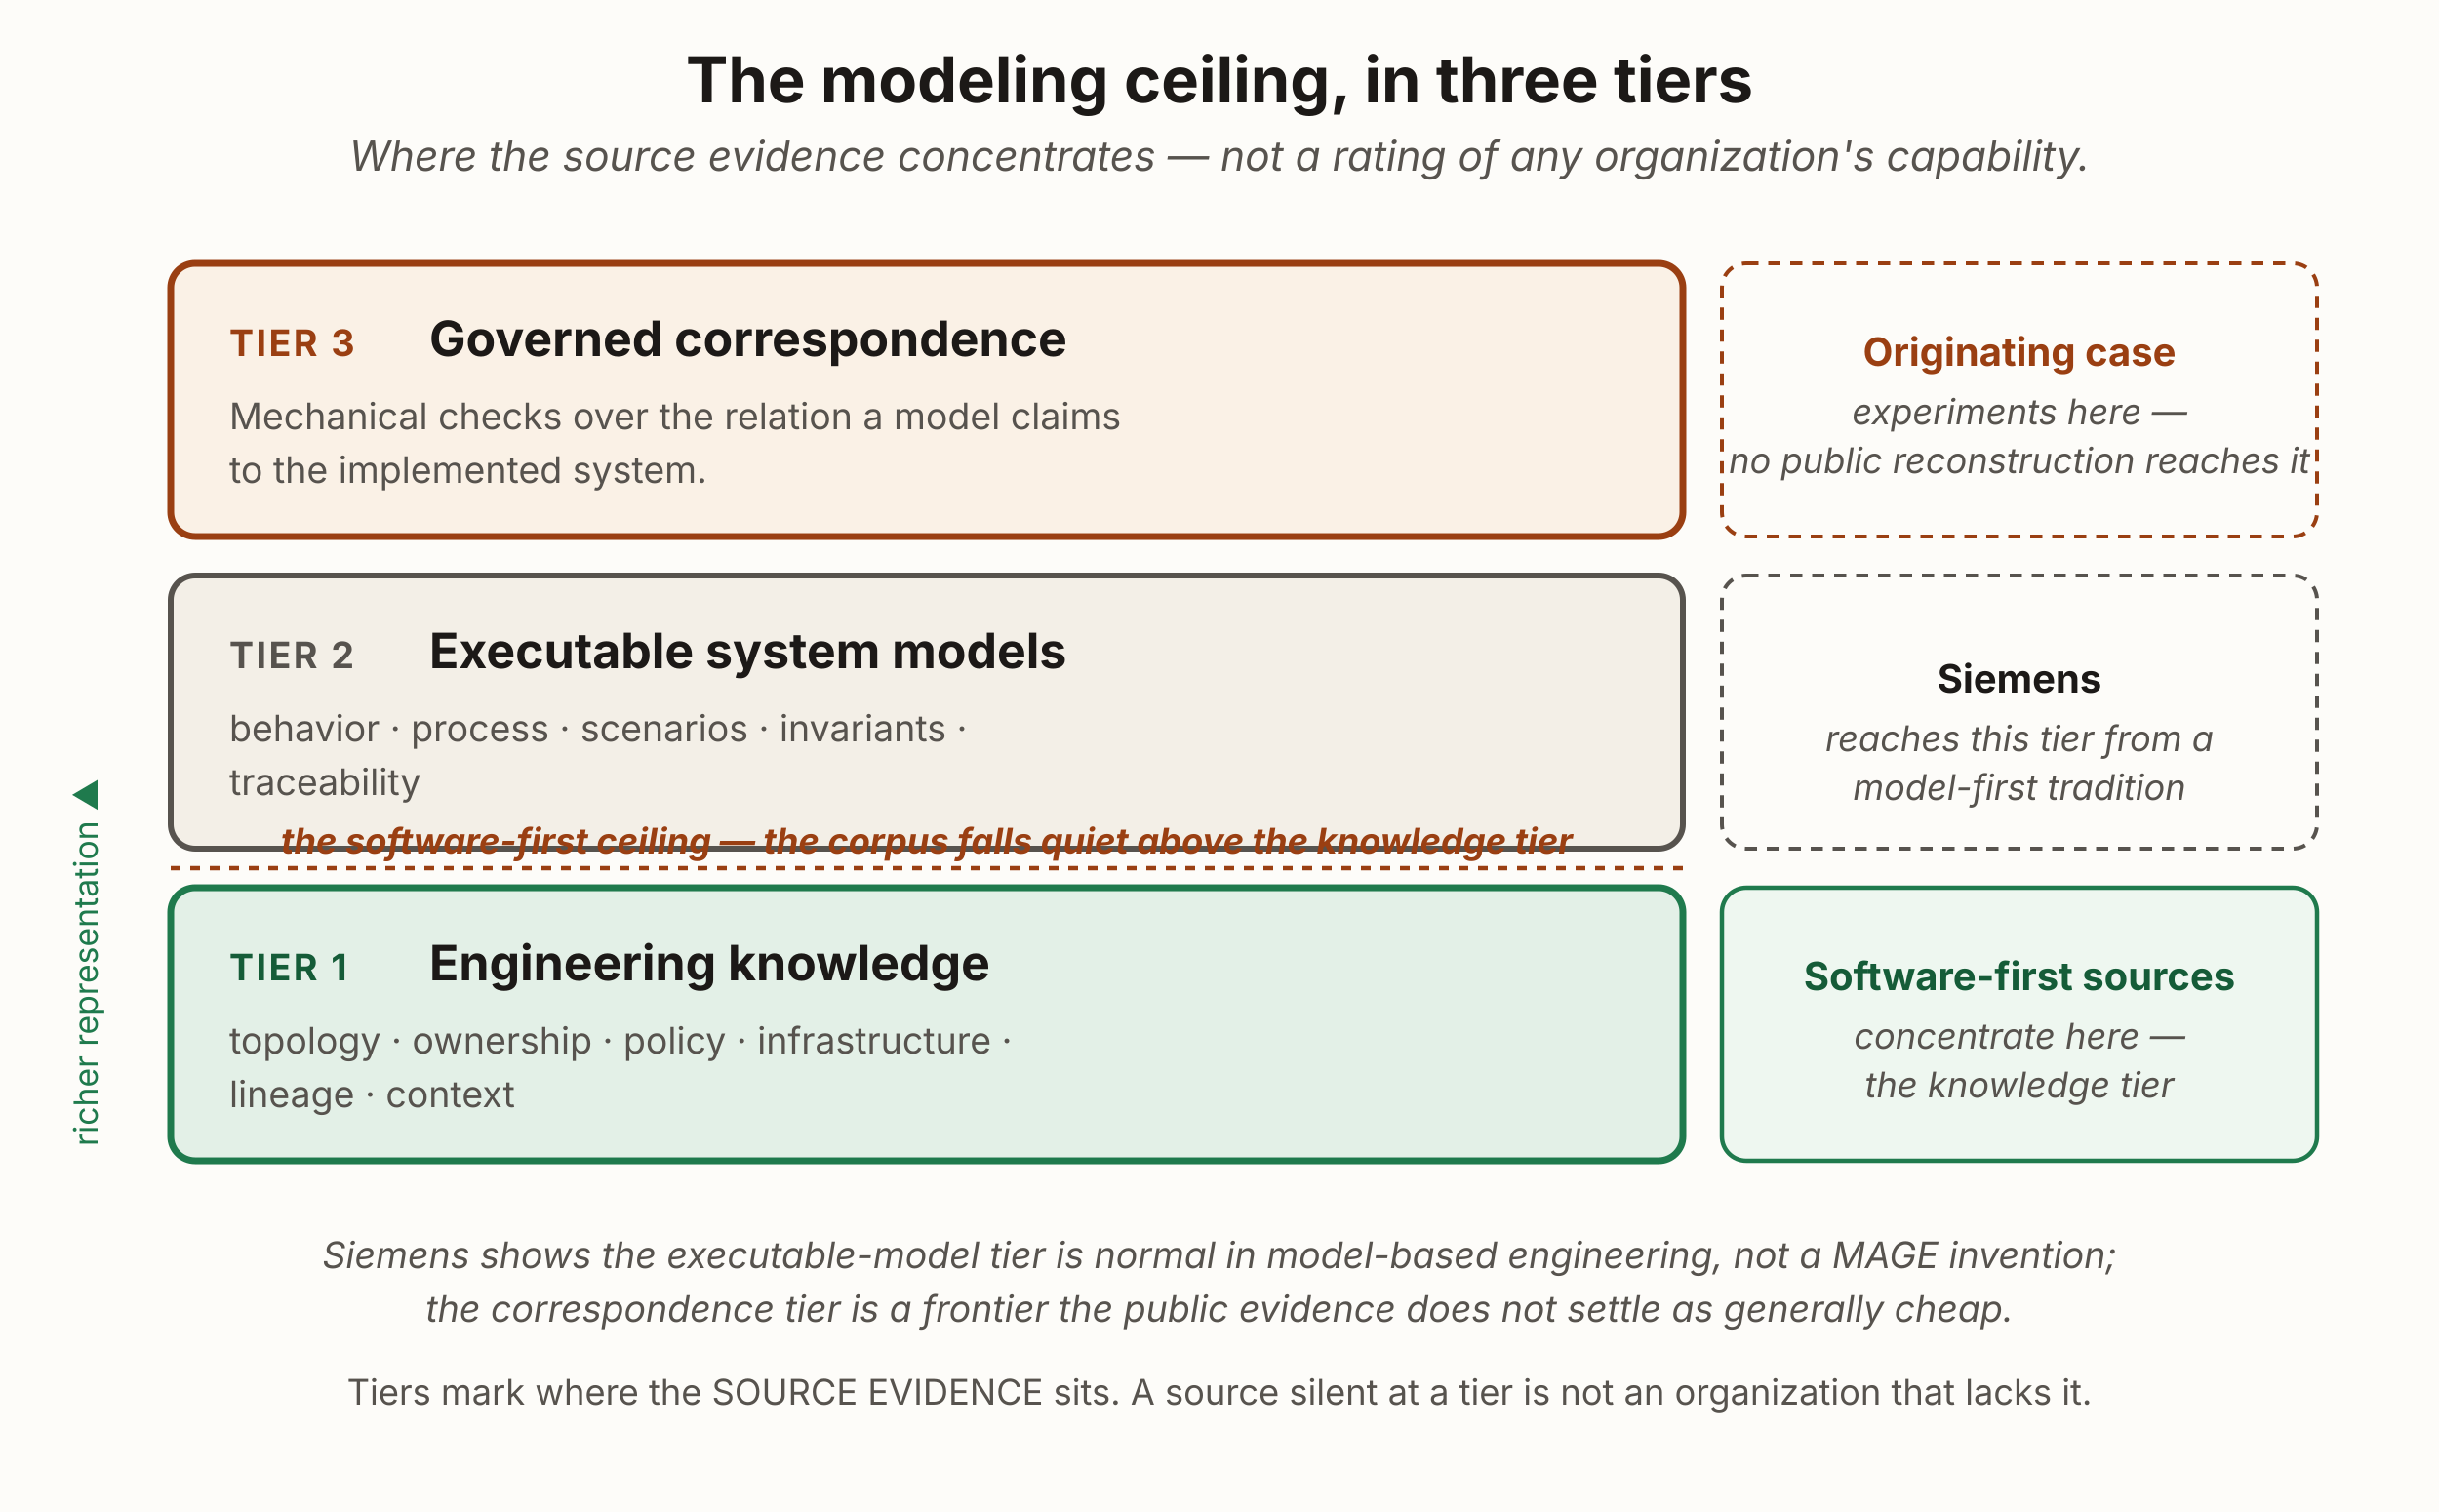
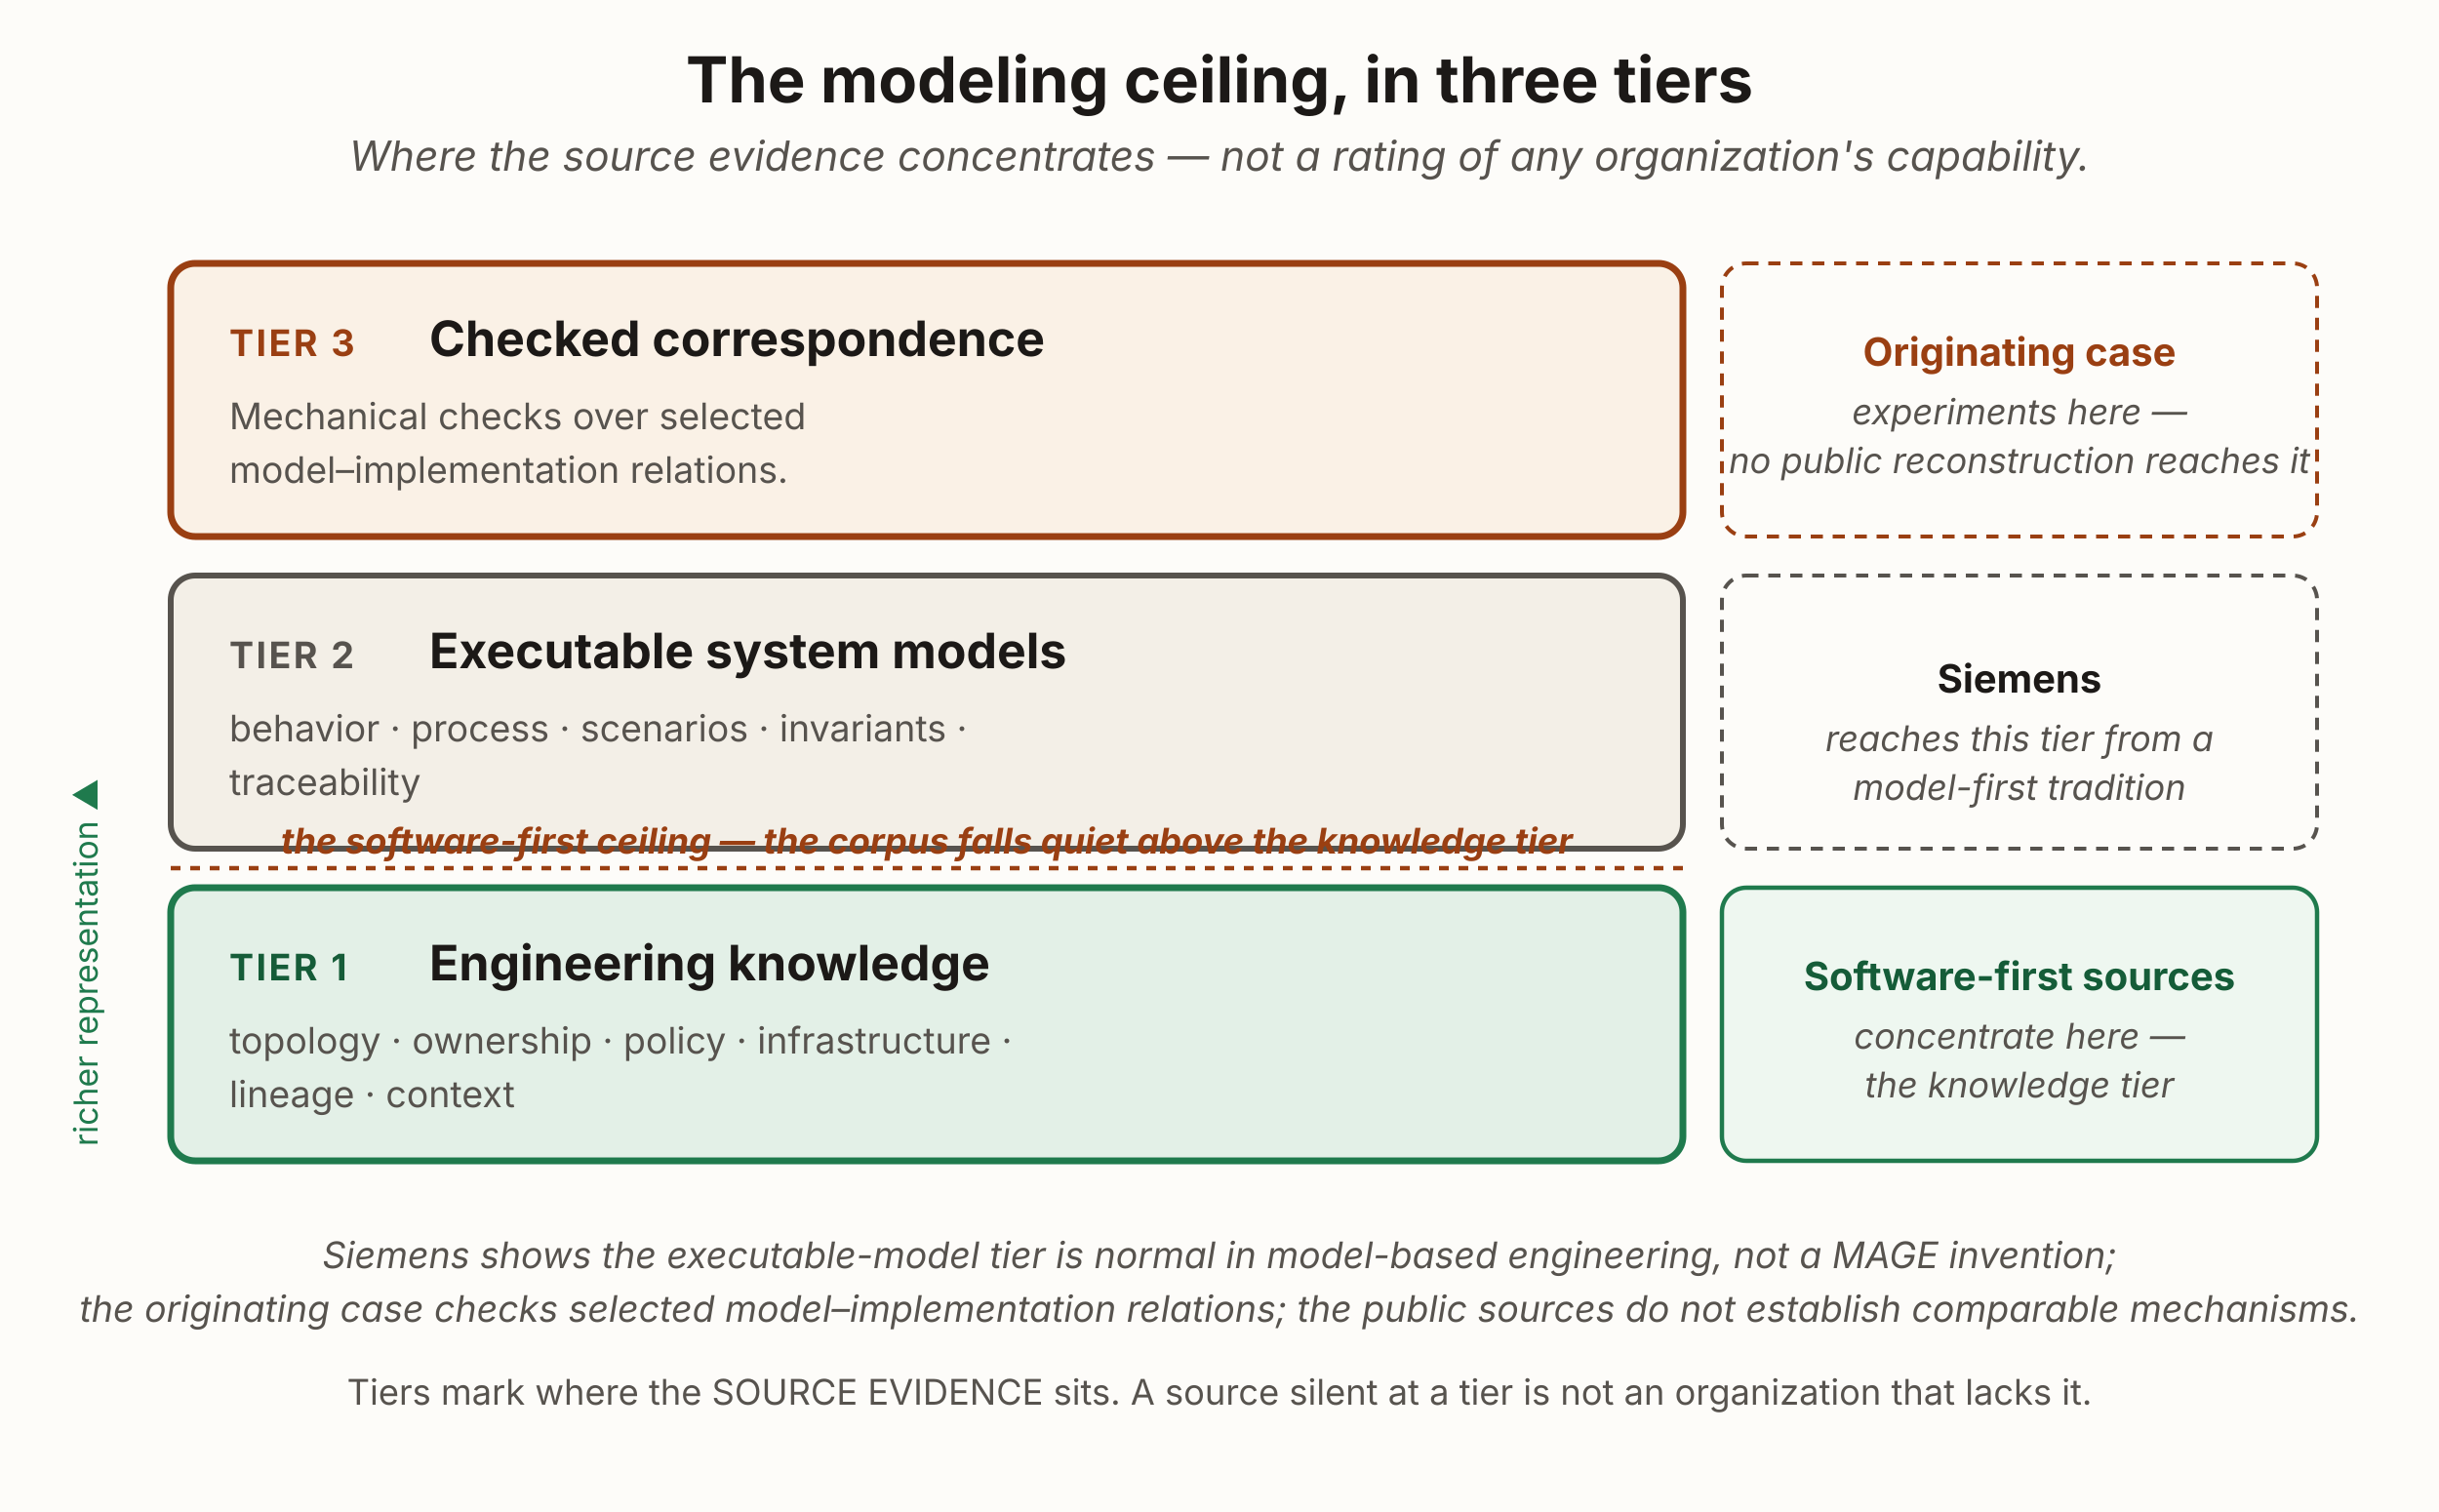
<svg xmlns="http://www.w3.org/2000/svg" viewBox="0 0 1000 620" width="1000" height="620" role="group" aria-labelledby="mctTitle mctDesc" font-family="'Source Sans 3', -apple-system, 'Segoe UI', sans-serif">
  <rect x="0" y="0" width="1000" height="620" fill="#fdfcf9" />
  <text x="500" y="42" text-anchor="middle" font-size="26" font-weight="700" fill="#1c1917">The modeling ceiling, in three tiers</text>
  <text x="500" y="70" text-anchor="middle" font-size="17" font-style="italic" fill="#57534e">Where the source evidence concentrates — not a rating of any organization's capability.</text>
  <rect x="70" y="108" width="620" height="112" rx="10" fill="#faf1e6" stroke="#9a3f12" stroke-width="2.8" />
  <text x="94" y="146" font-size="15" font-weight="700" letter-spacing="1" fill="#9a3f12">TIER 3</text>
-   <text x="176" y="146" font-size="20" font-weight="700" fill="#1c1917">Governed correspondence</text>
-   <text x="94" y="176" font-size="15" fill="#57534e">Mechanical checks over the relation a model claims</text>
-   <text x="94" y="198" font-size="15" fill="#57534e">to the implemented system.</text>
+   <text x="176" y="146" font-size="20" font-weight="700" fill="#1c1917">Checked correspondence</text>
+   <text x="94" y="176" font-size="15" fill="#57534e">Mechanical checks over selected</text>
+   <text x="94" y="198" font-size="15" fill="#57534e">model–implementation relations.</text>
  <rect x="706" y="108" width="244" height="112" rx="10" fill="#fdfcf9" stroke="#9a3f12" stroke-width="1.6" stroke-dasharray="5 4" />
  <text x="828" y="150" text-anchor="middle" font-size="16" font-weight="700" fill="#9a3f12">Originating case</text>
  <text x="828" y="174" text-anchor="middle" font-size="14.5" font-style="italic" fill="#57534e">experiments here —</text>
  <text x="828" y="194" text-anchor="middle" font-size="14.5" font-style="italic" fill="#57534e">no public reconstruction reaches it</text>
  <rect x="70" y="236" width="620" height="112" rx="10" fill="#f3efe7" stroke="#57534e" stroke-width="2.4" />
  <text x="94" y="274" font-size="15" font-weight="700" letter-spacing="1" fill="#57534e">TIER 2</text>
  <text x="176" y="274" font-size="20" font-weight="700" fill="#1c1917">Executable system models</text>
  <text x="94" y="304" font-size="15" fill="#57534e">behavior · process · scenarios · invariants ·</text>
  <text x="94" y="326" font-size="15" fill="#57534e">traceability</text>
  <rect x="706" y="236" width="244" height="112" rx="10" fill="#fdfcf9" stroke="#57534e" stroke-width="1.6" stroke-dasharray="5 4" />
  <text x="828" y="284" text-anchor="middle" font-size="16" font-weight="700" fill="#1c1917">Siemens</text>
  <text x="828" y="308" text-anchor="middle" font-size="14.5" font-style="italic" fill="#57534e">reaches this tier from a</text>
  <text x="828" y="328" text-anchor="middle" font-size="14.5" font-style="italic" fill="#57534e">model-first tradition</text>
  <rect x="70" y="364" width="620" height="112" rx="10" fill="#e3f0e7" stroke="#1f7a4d" stroke-width="2.8" />
  <text x="94" y="402" font-size="15" font-weight="700" letter-spacing="1" fill="#155c38">TIER 1</text>
  <text x="176" y="402" font-size="20" font-weight="700" fill="#1c1917">Engineering knowledge</text>
  <text x="94" y="432" font-size="15" fill="#57534e">topology · ownership · policy · infrastructure ·</text>
  <text x="94" y="454" font-size="15" fill="#57534e">lineage · context</text>
  <rect x="706" y="364" width="244" height="112" rx="10" fill="#eef7f0" stroke="#1f7a4d" stroke-width="1.8" />
  <text x="828" y="406" text-anchor="middle" font-size="16" font-weight="700" fill="#155c38">Software-first sources</text>
  <text x="828" y="430" text-anchor="middle" font-size="14.5" font-style="italic" fill="#57534e">concentrate here —</text>
  <text x="828" y="450" text-anchor="middle" font-size="14.5" font-style="italic" fill="#57534e">the knowledge tier</text>
  <line x1="70" y1="356" x2="690" y2="356" stroke="#9a3f12" stroke-width="1.8" stroke-dasharray="4 4" />
  <text x="380" y="350" text-anchor="middle" font-size="14.5" font-style="italic" font-weight="700" fill="#9a3f12">the software-first ceiling — the corpus falls quiet above the knowledge tier</text>
  <text x="40" y="470" font-size="13.5" fill="#1f7a4d" transform="rotate(-90 40 470)">richer representation ▲</text>
  <text x="500" y="520" text-anchor="middle" font-size="15" font-style="italic" fill="#57534e">Siemens shows the executable-model tier is normal in model-based engineering, not a MAGE invention;</text>
-   <text x="500" y="542" text-anchor="middle" font-size="15" font-style="italic" fill="#57534e">the correspondence tier is a frontier the public evidence does not settle as generally cheap.</text>
+   <text x="500" y="542" text-anchor="middle" font-size="15" font-style="italic" fill="#57534e">the originating case checks selected model–implementation relations; the public sources do not establish comparable mechanisms.</text>
  <text x="500" y="576" text-anchor="middle" font-size="14.5" fill="#57534e">Tiers mark where the SOURCE EVIDENCE sits. A source silent at a tier is not an organization that lacks it.</text>
</svg>
